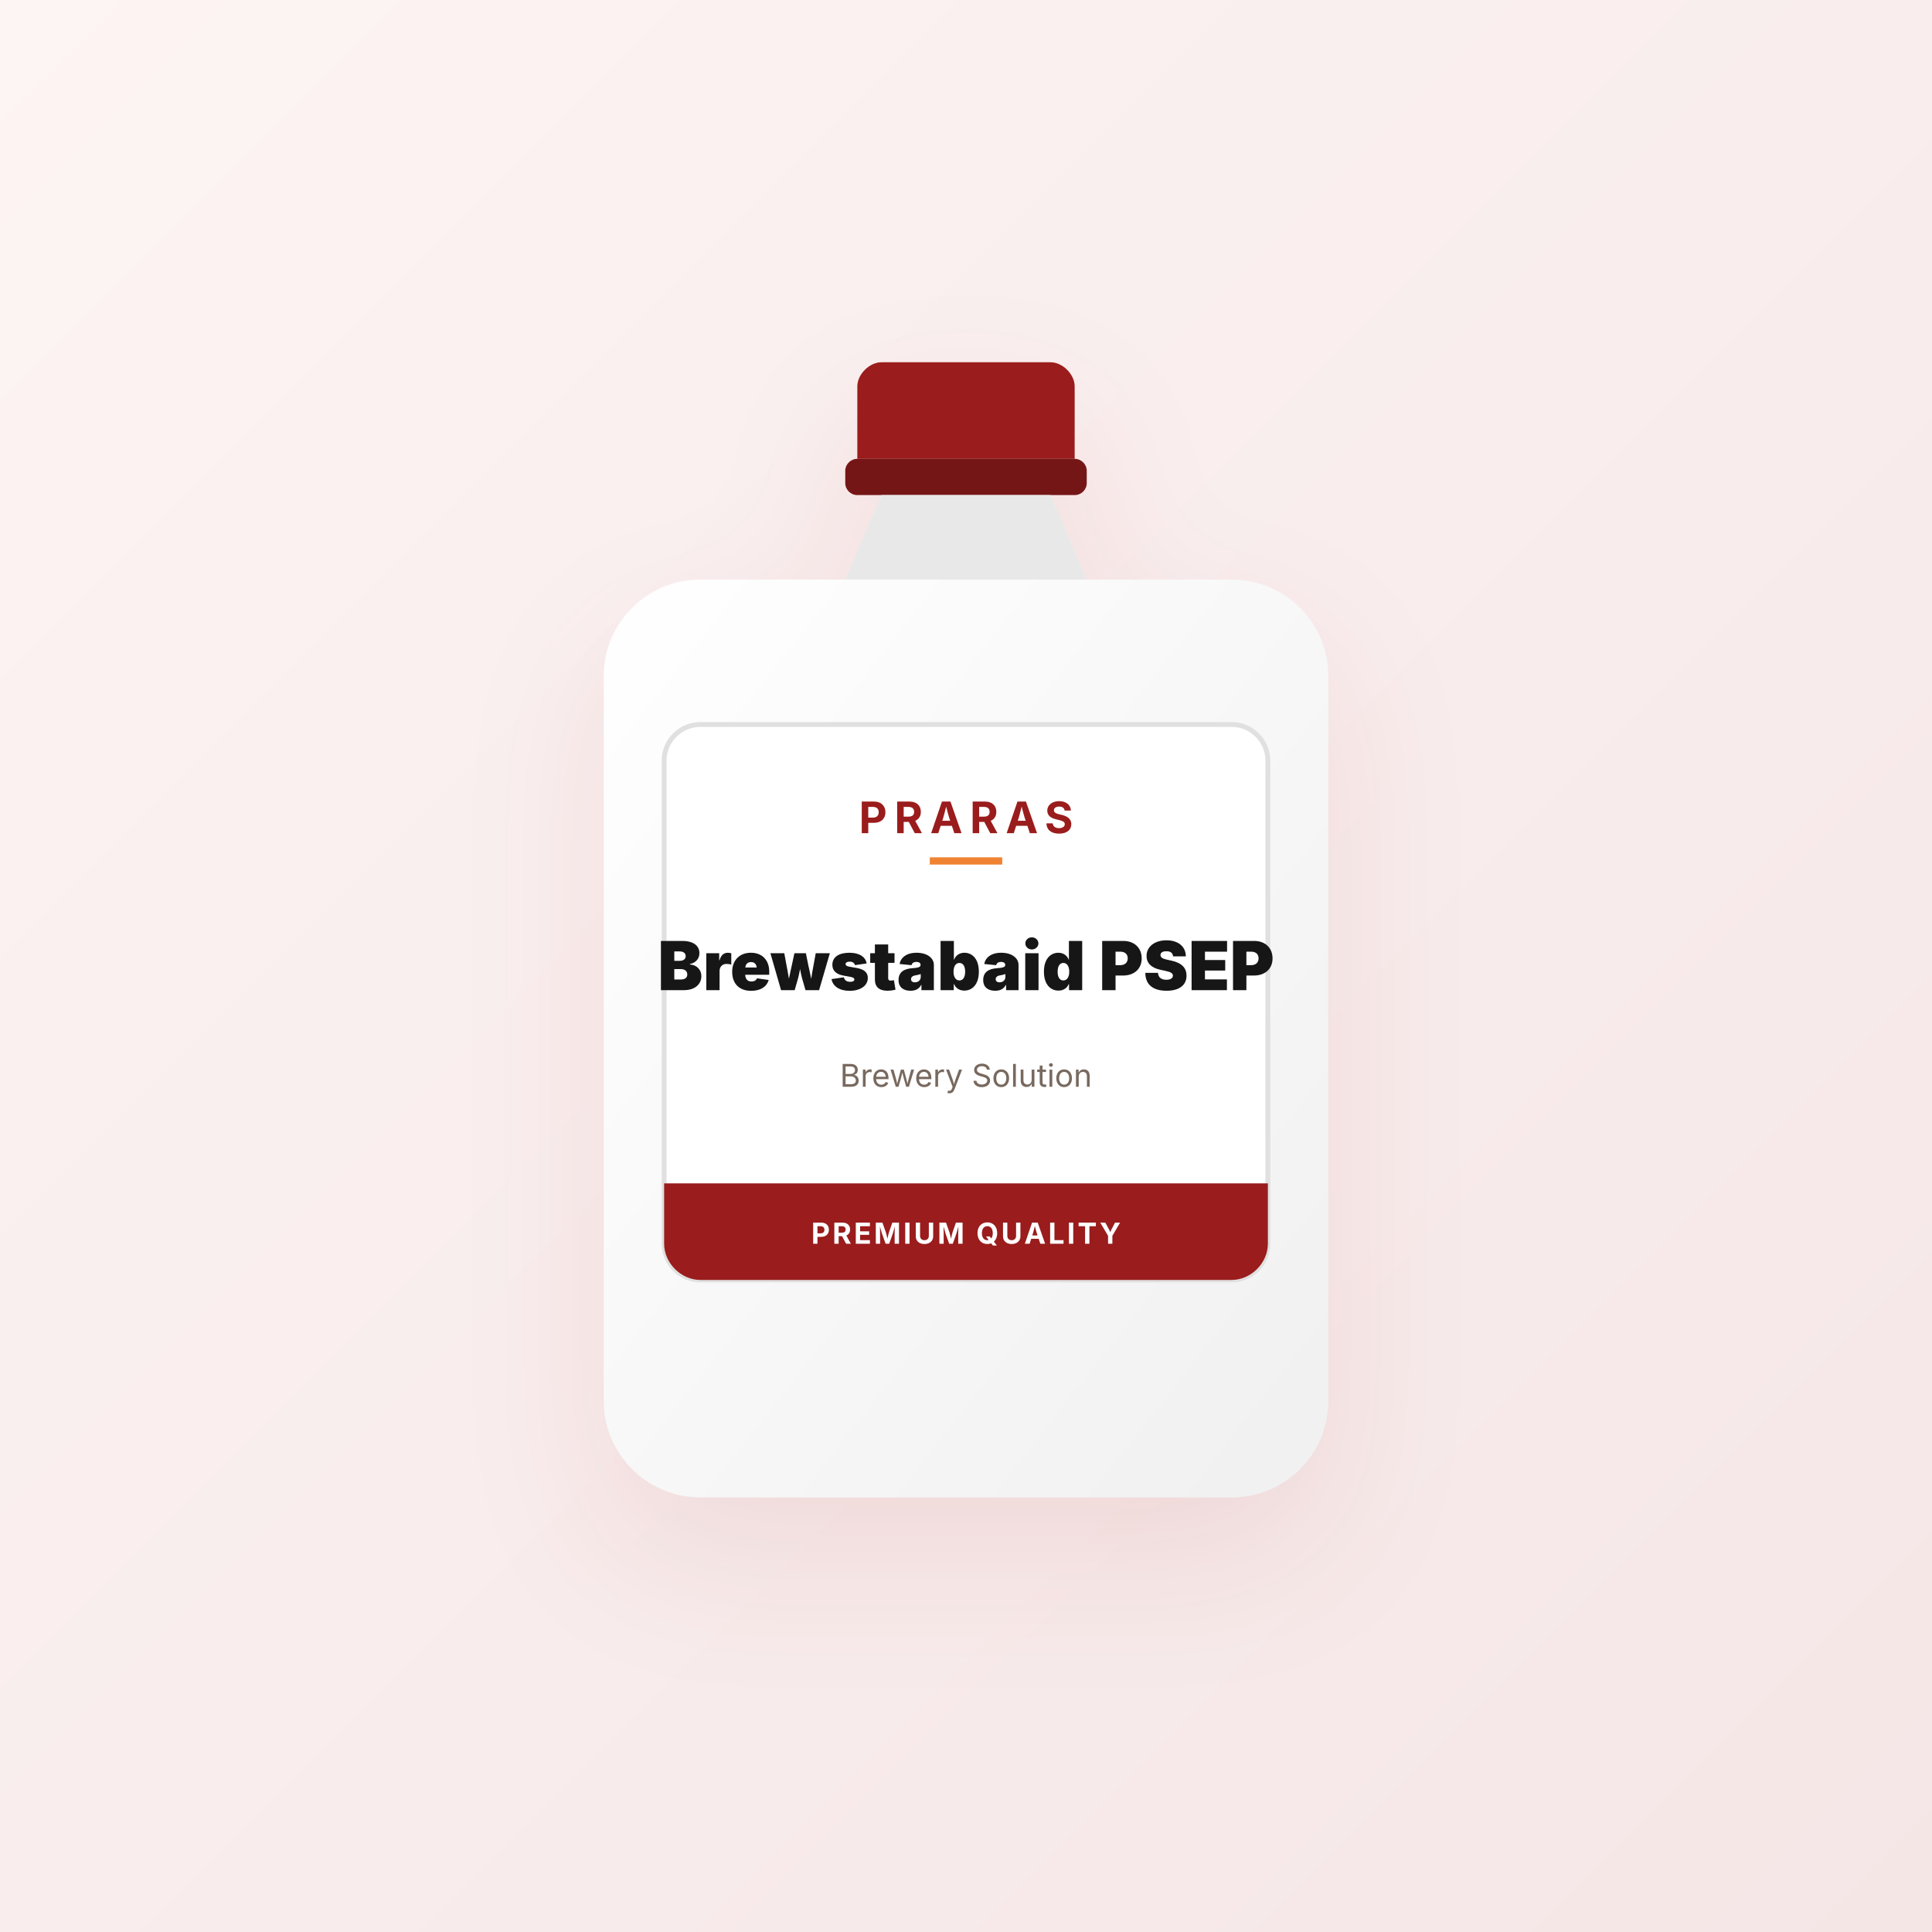
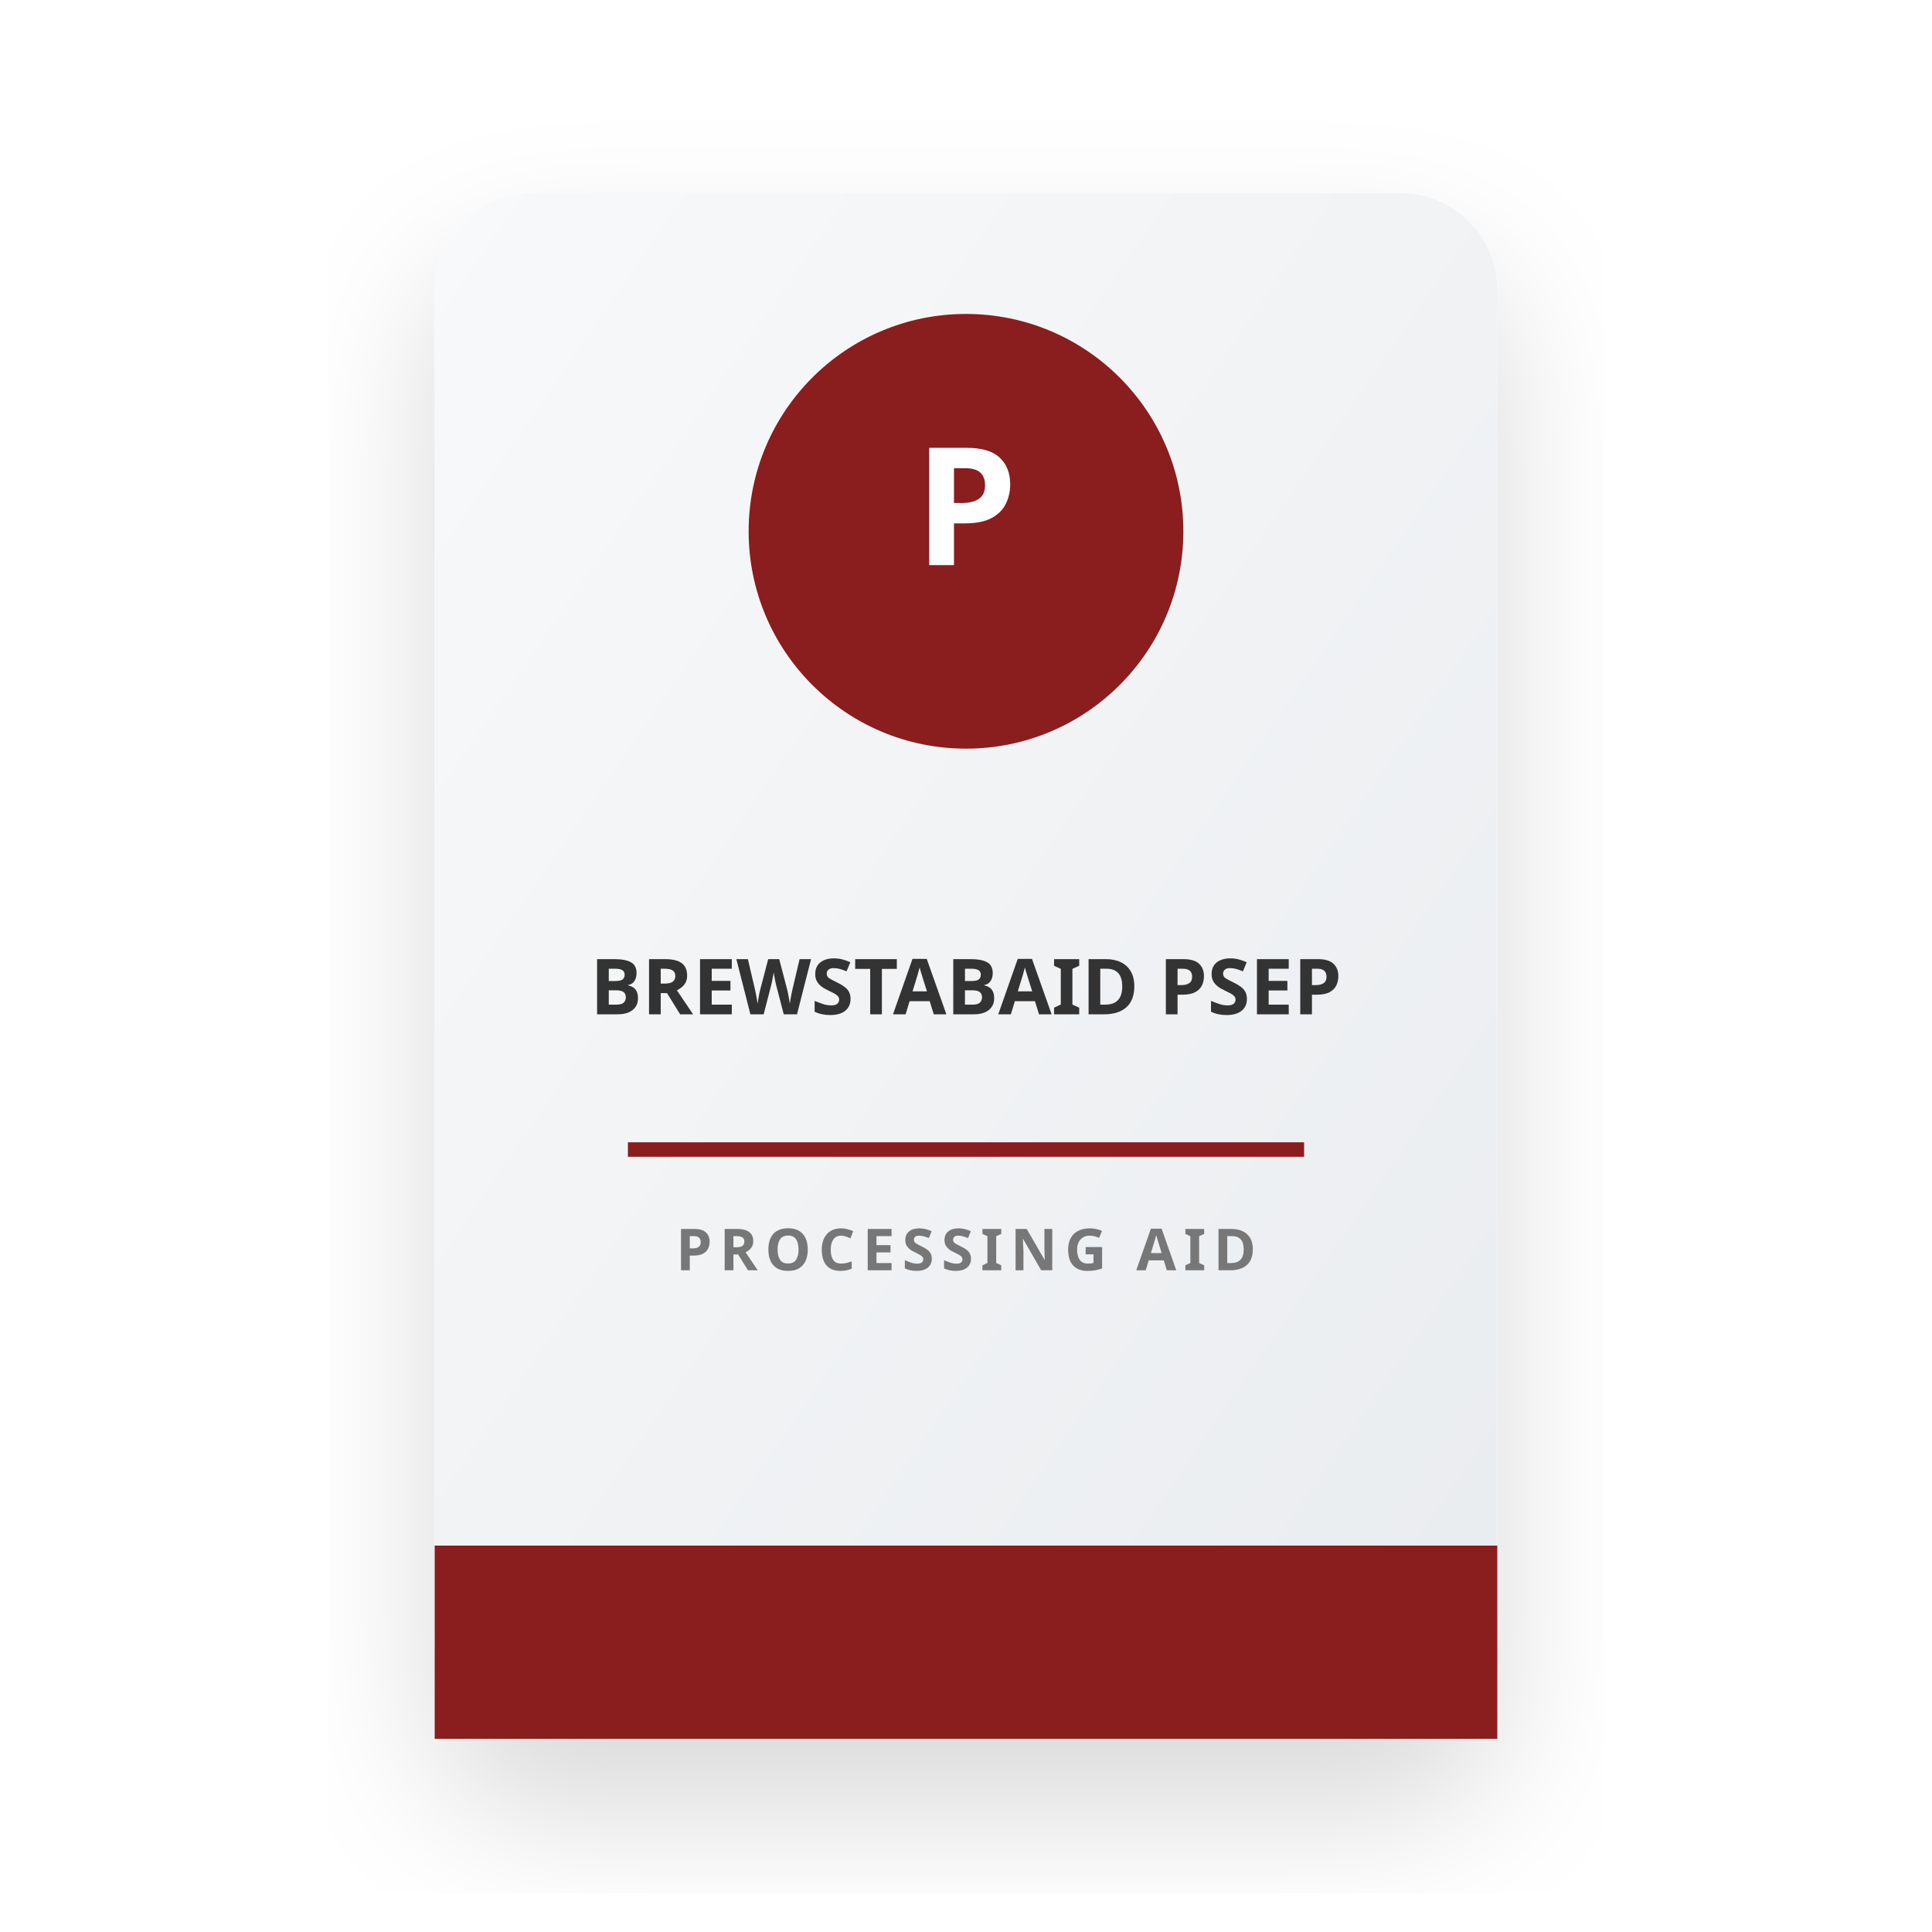
- <svg xmlns="http://www.w3.org/2000/svg" viewBox="0 0 800 800">
+ <svg xmlns="http://www.w3.org/2000/svg" width="400" height="400" viewBox="0 0 400 400">
  <defs>
-     <linearGradient id="bg" x1="0%" y1="0%" x2="100%" y2="100%">
-       <stop offset="0%" stop-color="#fdf4f4" />
-       <stop offset="100%" stop-color="#f5e6e6" />
+     <linearGradient id="grad" x1="0%" y1="0%" x2="100%" y2="100%">
+       <stop offset="0%" style="stop-color:#f8f9fa;stop-opacity:1" />
+       <stop offset="100%" style="stop-color:#e9ecef;stop-opacity:1" />
    </linearGradient>
-     <linearGradient id="bottle" x1="0%" y1="0%" x2="100%" y2="100%">
-       <stop offset="0%" stop-color="#ffffff" />
-       <stop offset="100%" stop-color="#f0f0f0" />
-     </linearGradient>
-     <filter id="shadow" x="-20%" y="-20%" width="140%" height="140%">
-       <feDropShadow dx="0" dy="25" stdDeviation="30" flood-color="#9a1d1e" flood-opacity="0.08" />
+     <filter id="shadow">
+       <feDropShadow dx="0" dy="15" stdDeviation="15" flood-opacity="0.15" />
    </filter>
  </defs>
-   <rect width="800" height="800" fill="url(#bg)" />
-   <g filter="url(#shadow)" transform="translate(250, 150)">
-     <path d="M 115 0 L 185 0 C 190 0 195 5 195 10 L 195 40 L 105 40 L 105 10 C 105 5 110 0 115 0 Z" fill="#9a1d1e" />
-     <rect x="100" y="40" width="100" height="15" rx="5" fill="#751516" />
-     <path d="M 115 55 L 185 55 L 200 90 L 100 90 Z" fill="#e8e8e8" />
-     <rect x="0" y="90" width="300" height="380" rx="40" fill="url(#bottle)" />
-     <rect x="25" y="150" width="250" height="230" rx="15" fill="#ffffff" stroke="#e0e0e0" stroke-width="2" />
-     <text x="150" y="195" font-family="'Inter', sans-serif" font-weight="bold" font-size="18" fill="#9a1d1e" text-anchor="middle" letter-spacing="3">PRARAS</text>
-     <rect x="135" y="205" width="30" height="3" fill="#f08332" />
-     <text x="150" y="260" font-family="'Inter', sans-serif" font-weight="900" font-size="28" fill="#181412" text-anchor="middle">Brewstabaid PSEP</text>
-     <text x="150" y="300" font-family="'Inter', sans-serif" font-size="13" fill="#78695e" text-anchor="middle">Brewery Solution</text>
-     <path d="M 25 340 L 275 340 L 275 365 C 275 373 268 380 260 380 L 40 380 C 32 380 25 373 25 365 Z" fill="#9a1d1e" />
-     <text x="150" y="365" font-family="'Inter', sans-serif" font-weight="bold" font-size="12" fill="#ffffff" text-anchor="middle" letter-spacing="1">PREMIUM QUALITY</text>
-   </g>
+   <rect width="400" height="400" fill="#ffffff" />
+   <rect x="90" y="40" width="220" height="320" rx="20" ry="20" fill="url(#grad)" filter="url(#shadow)" />
+   <rect x="90" y="320" width="220" height="40" rx="0" ry="0" fill="#8a1d1e" />
+   <circle cx="200" cy="110" r="45" fill="#8a1d1e" />
+   <text x="200" y="117" font-family="sans-serif" font-weight="bold" font-size="34" fill="#ffffff" text-anchor="middle">P</text>
+   <text x="200" y="210" font-family="sans-serif" font-weight="bold" font-size="16" fill="#333333" text-anchor="middle">BREWSTABAID PSEP</text>
+   <line x1="130" y1="238" x2="270" y2="238" stroke="#8a1d1e" stroke-width="3" />
+   <text x="200" y="263" font-family="sans-serif" font-weight="bold" font-size="12" fill="#777777" text-anchor="middle" letter-spacing="1.5">PROCESSING AID</text>
</svg>
